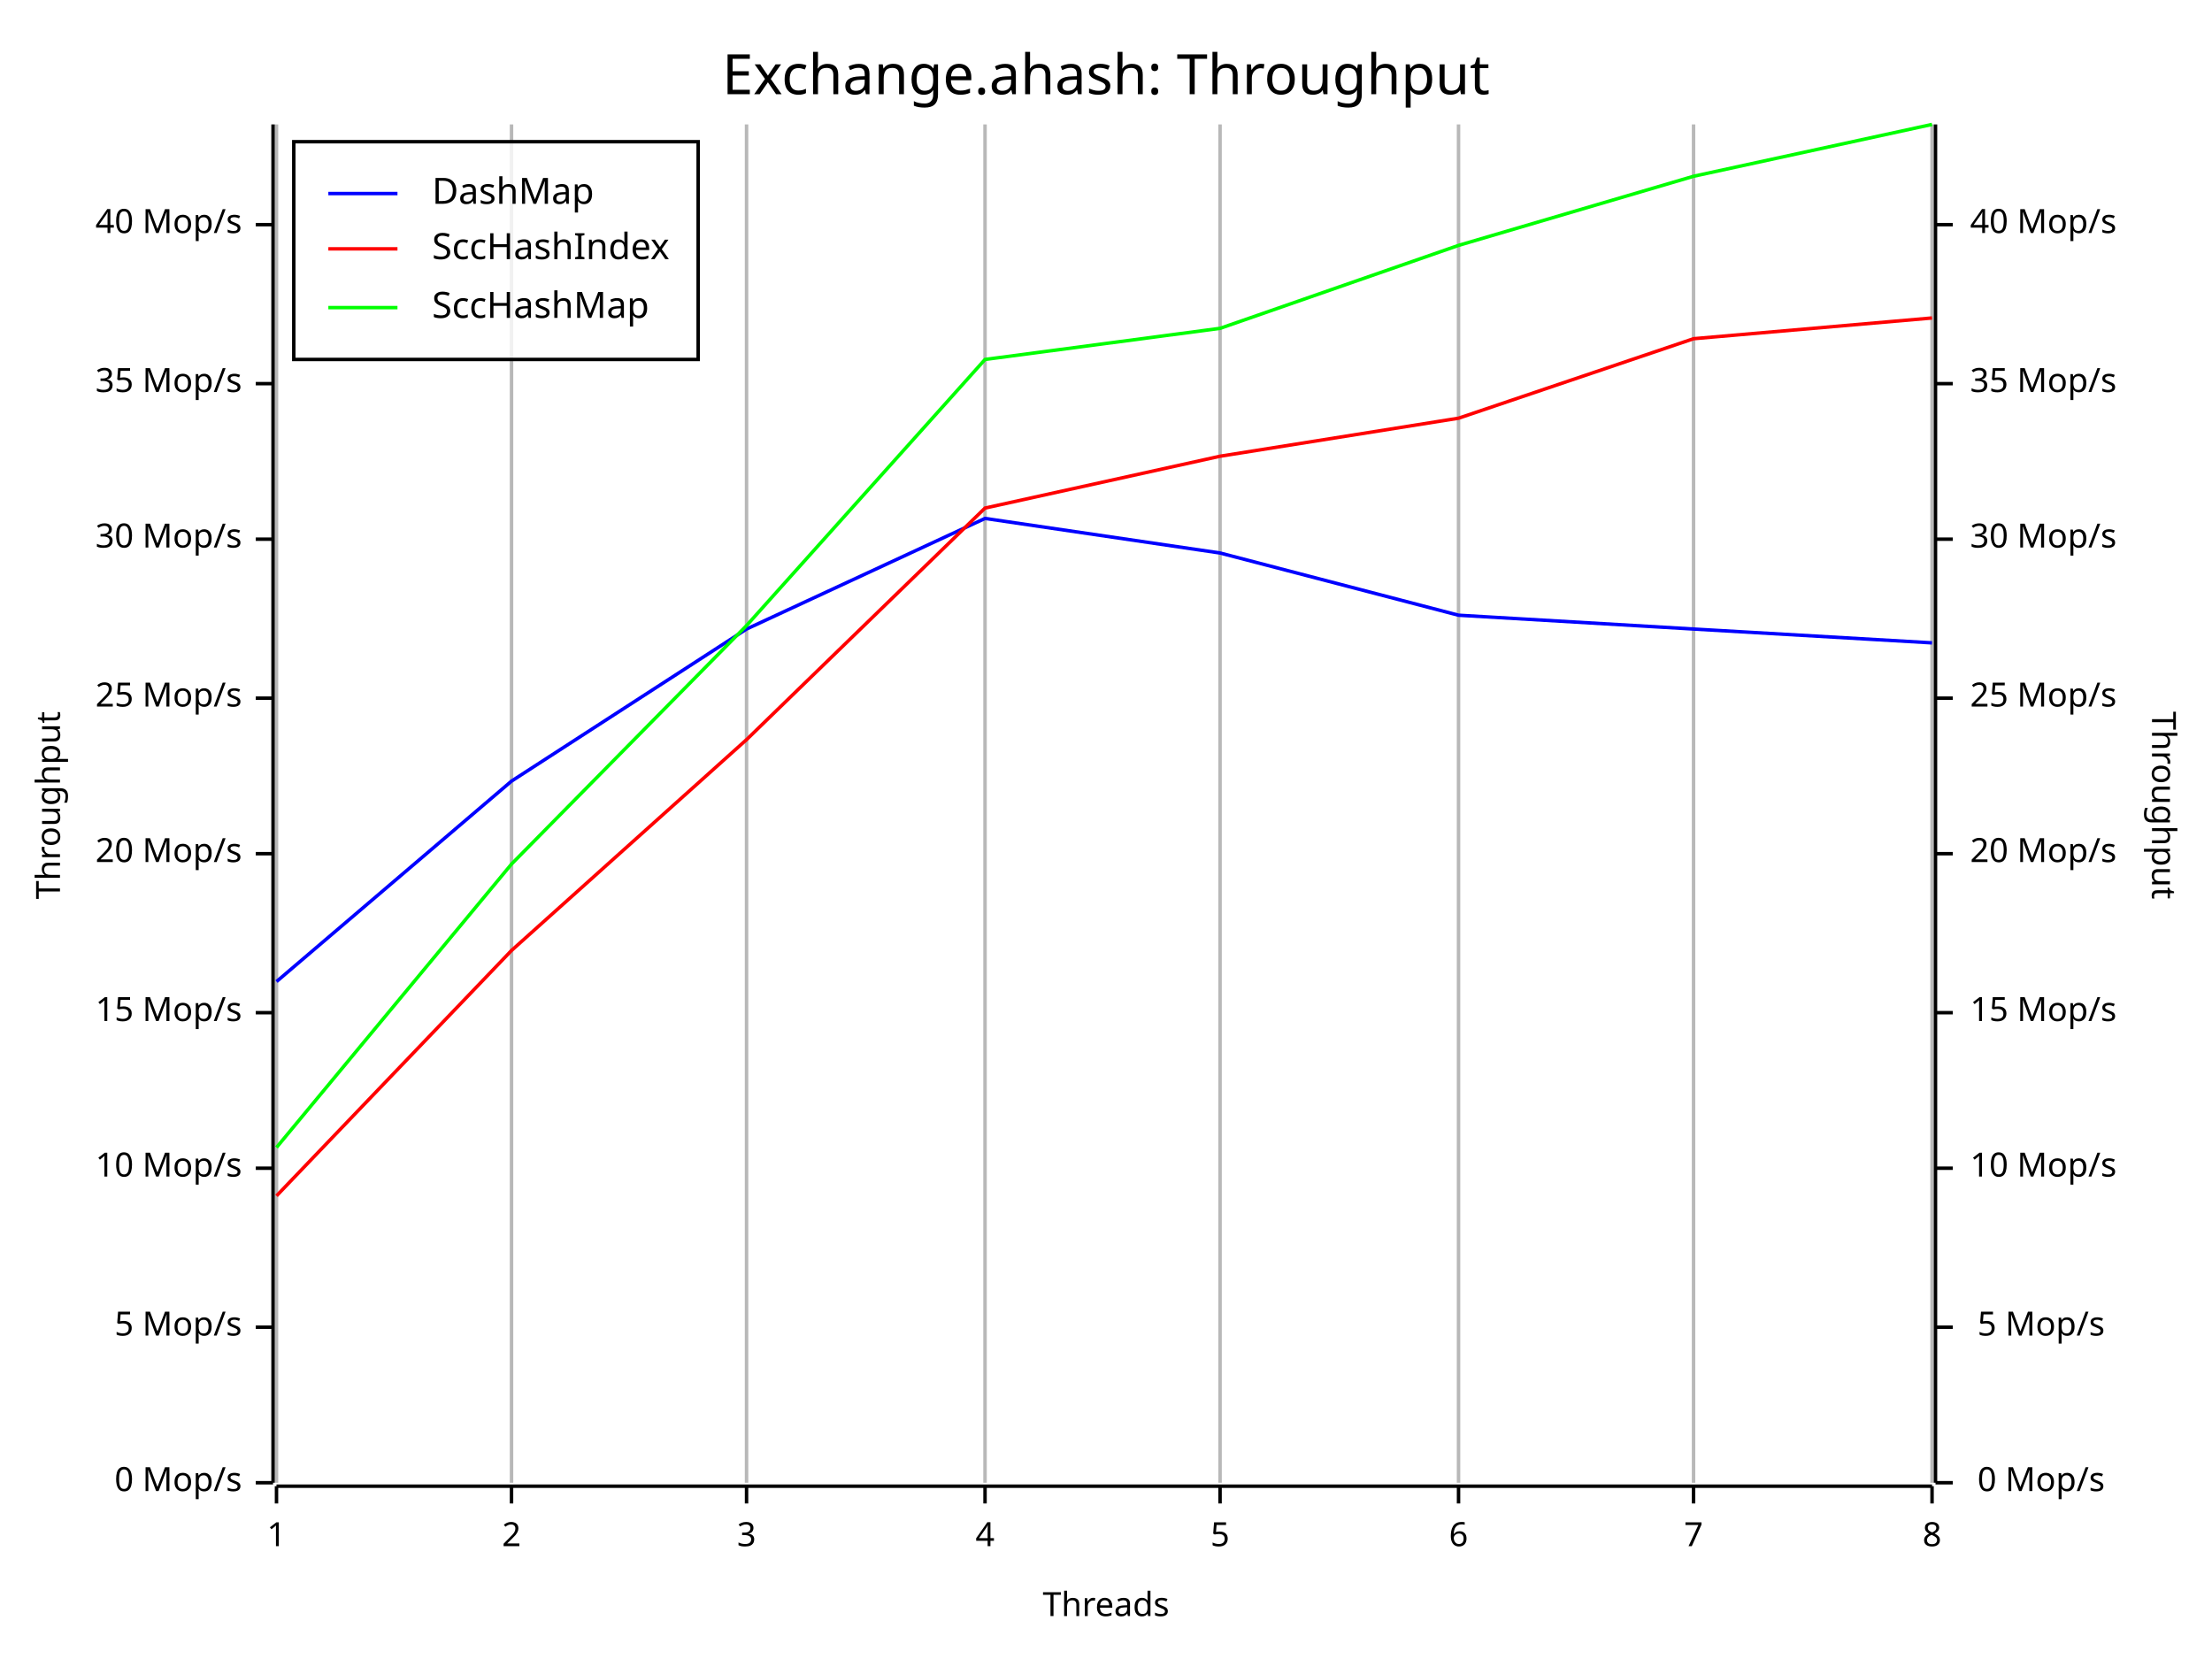
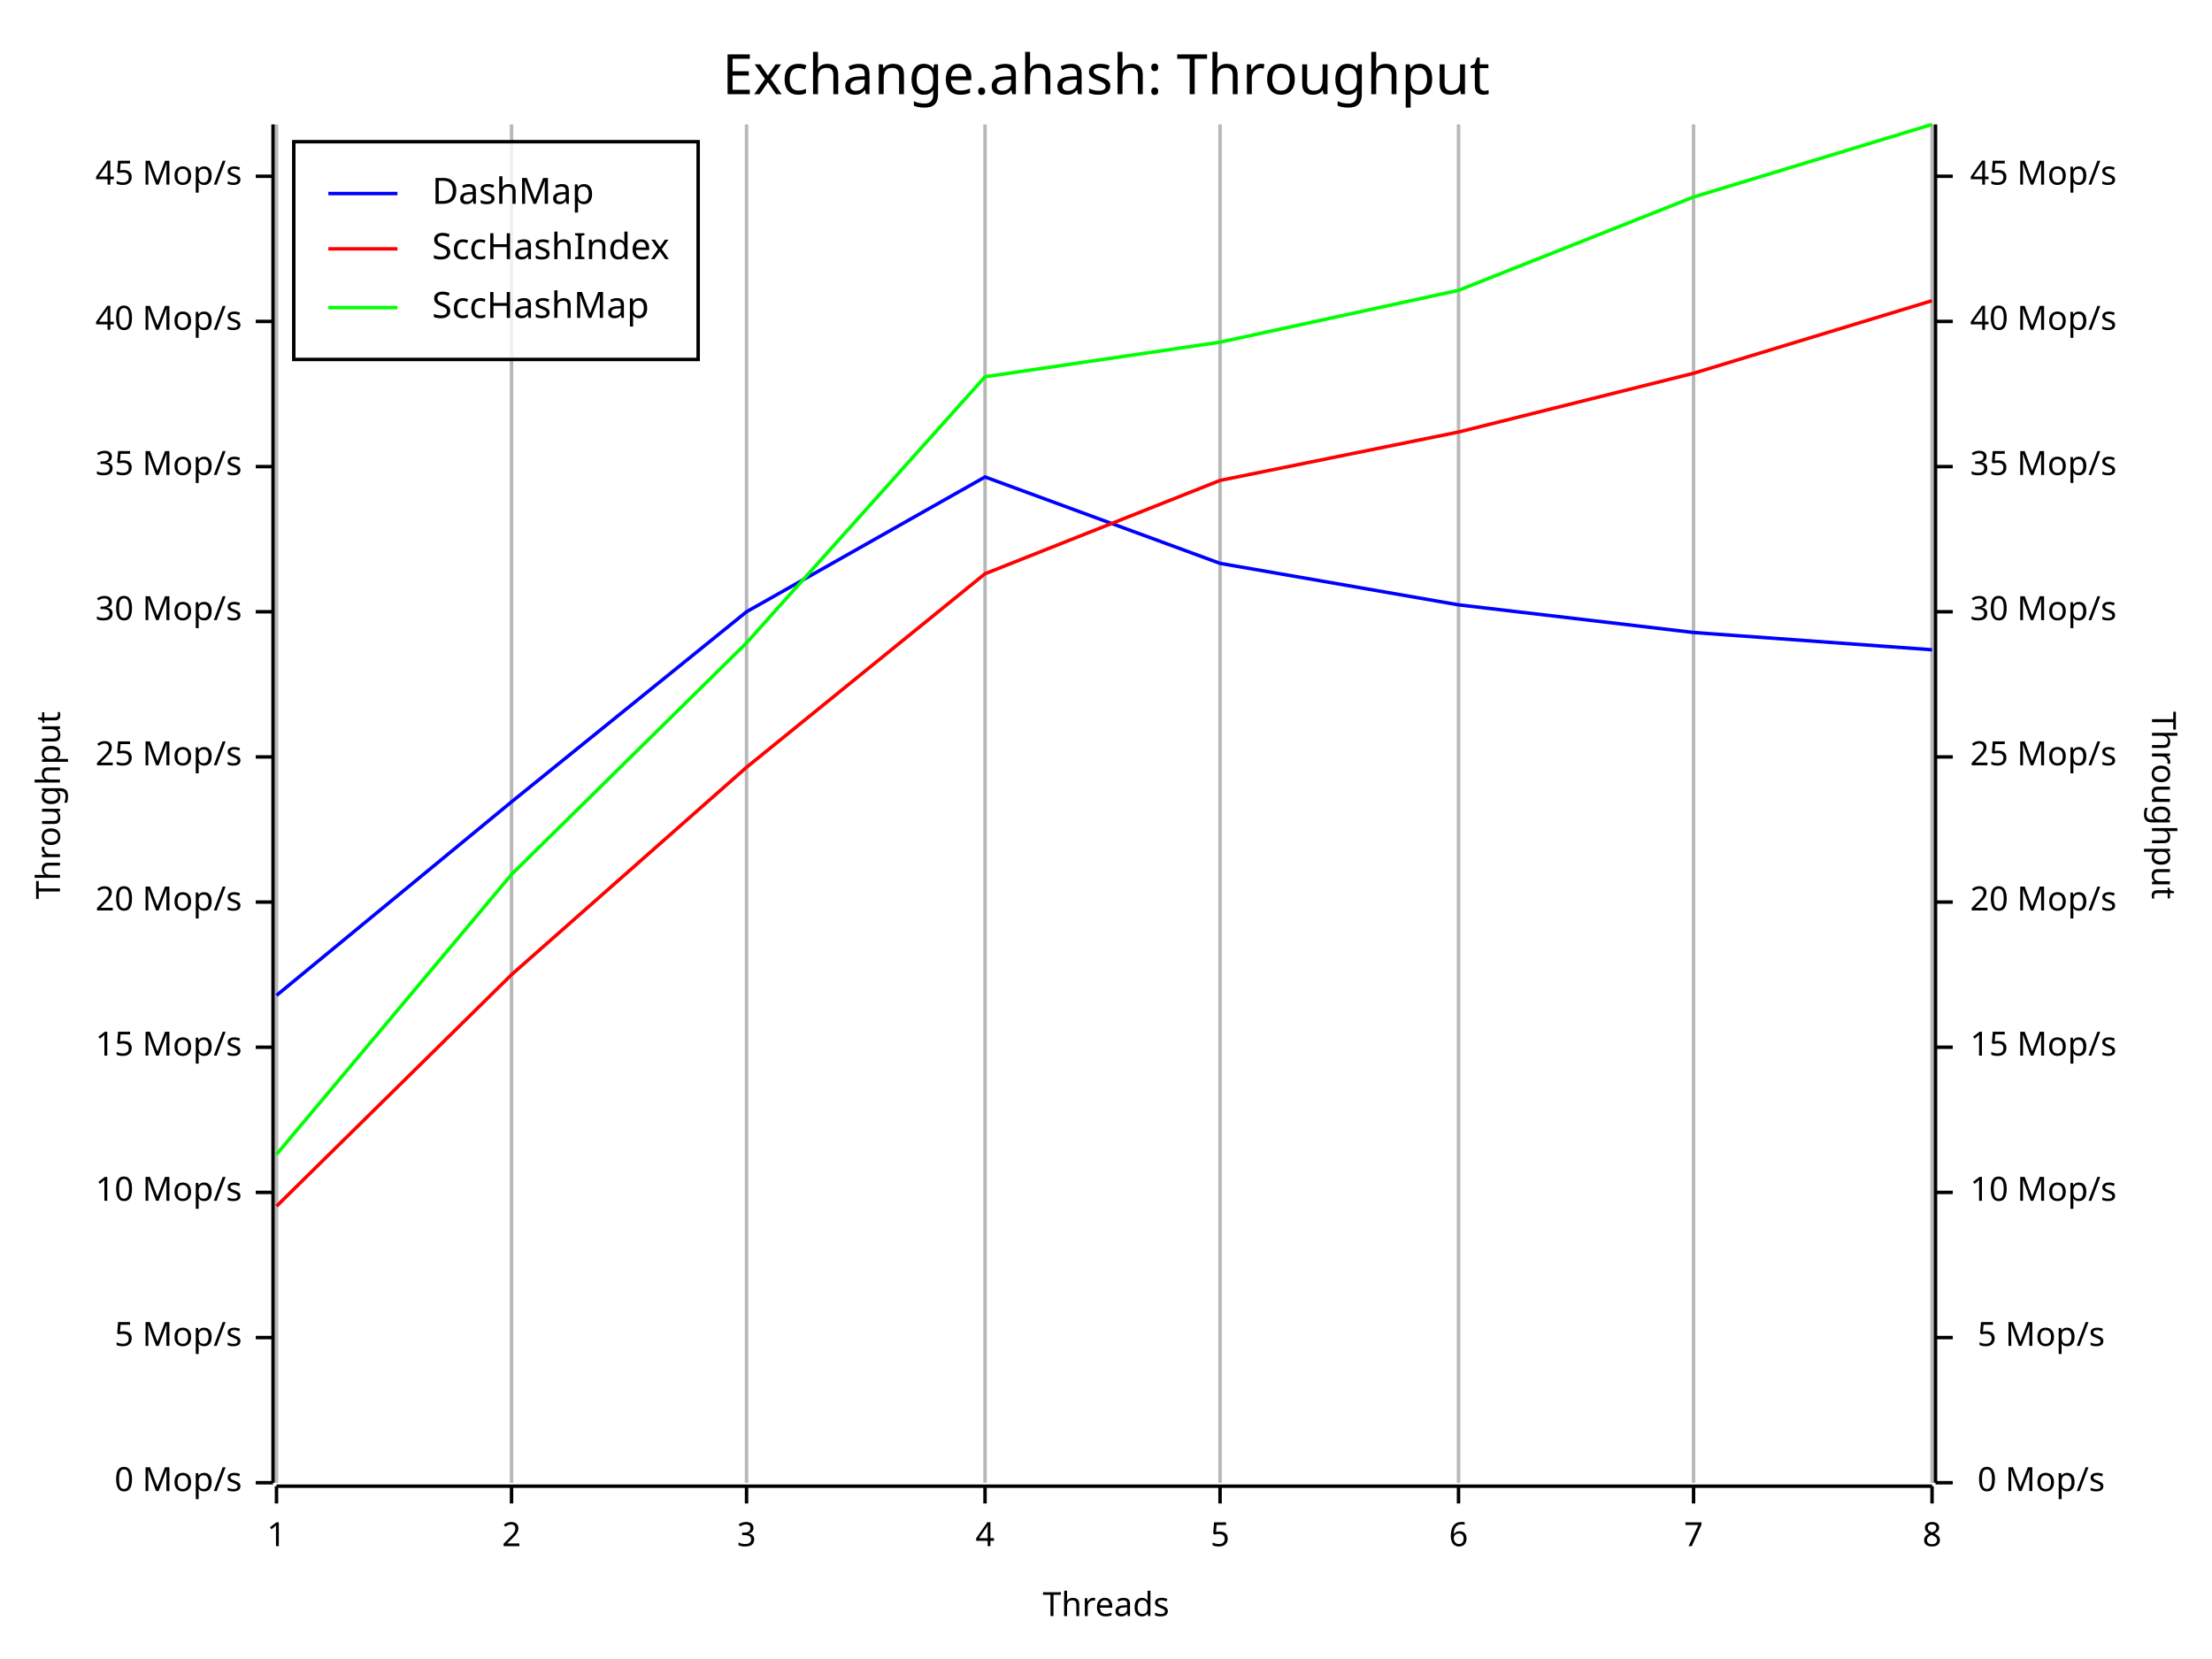
<svg xmlns="http://www.w3.org/2000/svg" width="640" height="480" viewBox="0 0 640 480">
  <rect x="0" y="0" width="640" height="480" opacity="1" fill="#FFFFFF" stroke="none" />
  <text x="320" y="15" dy="0.76em" text-anchor="middle" font-family="Fira Code" font-size="16.129" opacity="1" fill="#000000">
Exchange.ahash: Throughput
</text>
  <line opacity="0.1" stroke="#000000" stroke-width="1" x1="80" y1="429" x2="80" y2="36" />
  <line opacity="0.1" stroke="#000000" stroke-width="1" x1="148" y1="429" x2="148" y2="36" />
  <line opacity="0.1" stroke="#000000" stroke-width="1" x1="216" y1="429" x2="216" y2="36" />
  <line opacity="0.1" stroke="#000000" stroke-width="1" x1="285" y1="429" x2="285" y2="36" />
  <line opacity="0.1" stroke="#000000" stroke-width="1" x1="353" y1="429" x2="353" y2="36" />
  <line opacity="0.1" stroke="#000000" stroke-width="1" x1="422" y1="429" x2="422" y2="36" />
  <line opacity="0.1" stroke="#000000" stroke-width="1" x1="490" y1="429" x2="490" y2="36" />
  <line opacity="0.1" stroke="#000000" stroke-width="1" x1="559" y1="429" x2="559" y2="36" />
  <text x="10" y="233" dy="0.76em" text-anchor="middle" font-family="sans-serif" font-size="9.677" opacity="1" fill="#000000" transform="rotate(270, 10, 233)">
Throughput
</text>
  <text x="320" y="470" dy="-0.5ex" text-anchor="middle" font-family="sans-serif" font-size="9.677" opacity="1" fill="#000000">
Threads
</text>
  <text x="630" y="233" dy="0.76em" text-anchor="middle" font-family="sans-serif" font-size="9.677" opacity="1" fill="#000000" transform="rotate(90, 630, 233)">
Throughput
</text>
  <line opacity="0.2" stroke="#000000" stroke-width="1" x1="80" y1="429" x2="80" y2="36" />
  <line opacity="0.2" stroke="#000000" stroke-width="1" x1="148" y1="429" x2="148" y2="36" />
  <line opacity="0.2" stroke="#000000" stroke-width="1" x1="216" y1="429" x2="216" y2="36" />
  <line opacity="0.2" stroke="#000000" stroke-width="1" x1="285" y1="429" x2="285" y2="36" />
  <line opacity="0.2" stroke="#000000" stroke-width="1" x1="353" y1="429" x2="353" y2="36" />
  <line opacity="0.2" stroke="#000000" stroke-width="1" x1="422" y1="429" x2="422" y2="36" />
  <line opacity="0.2" stroke="#000000" stroke-width="1" x1="490" y1="429" x2="490" y2="36" />
  <line opacity="0.2" stroke="#000000" stroke-width="1" x1="559" y1="429" x2="559" y2="36" />
  <polyline fill="none" opacity="1" stroke="#000000" stroke-width="1" points="79,36 79,429 " />
  <text x="70" y="429" dy="0.5ex" text-anchor="end" font-family="sans-serif" font-size="9.677" opacity="1" fill="#000000">
0 Mop/s
</text>
  <polyline fill="none" opacity="1" stroke="#000000" stroke-width="1" points="74,429 79,429 " />
-   <text x="70" y="384" dy="0.5ex" text-anchor="end" font-family="sans-serif" font-size="9.677" opacity="1" fill="#000000">
+   <text x="70" y="387" dy="0.5ex" text-anchor="end" font-family="sans-serif" font-size="9.677" opacity="1" fill="#000000">
5 Mop/s
</text>
-   <polyline fill="none" opacity="1" stroke="#000000" stroke-width="1" points="74,384 79,384 " />
-   <text x="70" y="338" dy="0.5ex" text-anchor="end" font-family="sans-serif" font-size="9.677" opacity="1" fill="#000000">
+   <polyline fill="none" opacity="1" stroke="#000000" stroke-width="1" points="74,387 79,387 " />
+   <text x="70" y="345" dy="0.5ex" text-anchor="end" font-family="sans-serif" font-size="9.677" opacity="1" fill="#000000">
10 Mop/s
</text>
-   <polyline fill="none" opacity="1" stroke="#000000" stroke-width="1" points="74,338 79,338 " />
-   <text x="70" y="293" dy="0.5ex" text-anchor="end" font-family="sans-serif" font-size="9.677" opacity="1" fill="#000000">
+   <polyline fill="none" opacity="1" stroke="#000000" stroke-width="1" points="74,345 79,345 " />
+   <text x="70" y="303" dy="0.5ex" text-anchor="end" font-family="sans-serif" font-size="9.677" opacity="1" fill="#000000">
15 Mop/s
</text>
-   <polyline fill="none" opacity="1" stroke="#000000" stroke-width="1" points="74,293 79,293 " />
-   <text x="70" y="247" dy="0.5ex" text-anchor="end" font-family="sans-serif" font-size="9.677" opacity="1" fill="#000000">
+   <polyline fill="none" opacity="1" stroke="#000000" stroke-width="1" points="74,303 79,303 " />
+   <text x="70" y="261" dy="0.5ex" text-anchor="end" font-family="sans-serif" font-size="9.677" opacity="1" fill="#000000">
20 Mop/s
</text>
-   <polyline fill="none" opacity="1" stroke="#000000" stroke-width="1" points="74,247 79,247 " />
-   <text x="70" y="202" dy="0.5ex" text-anchor="end" font-family="sans-serif" font-size="9.677" opacity="1" fill="#000000">
+   <polyline fill="none" opacity="1" stroke="#000000" stroke-width="1" points="74,261 79,261 " />
+   <text x="70" y="219" dy="0.5ex" text-anchor="end" font-family="sans-serif" font-size="9.677" opacity="1" fill="#000000">
25 Mop/s
</text>
-   <polyline fill="none" opacity="1" stroke="#000000" stroke-width="1" points="74,202 79,202 " />
-   <text x="70" y="156" dy="0.5ex" text-anchor="end" font-family="sans-serif" font-size="9.677" opacity="1" fill="#000000">
+   <polyline fill="none" opacity="1" stroke="#000000" stroke-width="1" points="74,219 79,219 " />
+   <text x="70" y="177" dy="0.5ex" text-anchor="end" font-family="sans-serif" font-size="9.677" opacity="1" fill="#000000">
30 Mop/s
</text>
-   <polyline fill="none" opacity="1" stroke="#000000" stroke-width="1" points="74,156 79,156 " />
-   <text x="70" y="111" dy="0.5ex" text-anchor="end" font-family="sans-serif" font-size="9.677" opacity="1" fill="#000000">
+   <polyline fill="none" opacity="1" stroke="#000000" stroke-width="1" points="74,177 79,177 " />
+   <text x="70" y="135" dy="0.5ex" text-anchor="end" font-family="sans-serif" font-size="9.677" opacity="1" fill="#000000">
35 Mop/s
</text>
-   <polyline fill="none" opacity="1" stroke="#000000" stroke-width="1" points="74,111 79,111 " />
-   <text x="70" y="65" dy="0.5ex" text-anchor="end" font-family="sans-serif" font-size="9.677" opacity="1" fill="#000000">
+   <polyline fill="none" opacity="1" stroke="#000000" stroke-width="1" points="74,135 79,135 " />
+   <text x="70" y="93" dy="0.5ex" text-anchor="end" font-family="sans-serif" font-size="9.677" opacity="1" fill="#000000">
40 Mop/s
</text>
-   <polyline fill="none" opacity="1" stroke="#000000" stroke-width="1" points="74,65 79,65 " />
+   <polyline fill="none" opacity="1" stroke="#000000" stroke-width="1" points="74,93 79,93 " />
+   <text x="70" y="51" dy="0.5ex" text-anchor="end" font-family="sans-serif" font-size="9.677" opacity="1" fill="#000000">
+ 45 Mop/s
+ </text>
+   <polyline fill="none" opacity="1" stroke="#000000" stroke-width="1" points="74,51 79,51 " />
  <polyline fill="none" opacity="1" stroke="#000000" stroke-width="1" points="80,430 559,430 " />
  <text x="80" y="440" dy="0.76em" text-anchor="middle" font-family="sans-serif" font-size="9.677" opacity="1" fill="#000000">
1
</text>
  <polyline fill="none" opacity="1" stroke="#000000" stroke-width="1" points="80,430 80,435 " />
  <text x="148" y="440" dy="0.76em" text-anchor="middle" font-family="sans-serif" font-size="9.677" opacity="1" fill="#000000">
2
</text>
  <polyline fill="none" opacity="1" stroke="#000000" stroke-width="1" points="148,430 148,435 " />
  <text x="216" y="440" dy="0.76em" text-anchor="middle" font-family="sans-serif" font-size="9.677" opacity="1" fill="#000000">
3
</text>
  <polyline fill="none" opacity="1" stroke="#000000" stroke-width="1" points="216,430 216,435 " />
  <text x="285" y="440" dy="0.76em" text-anchor="middle" font-family="sans-serif" font-size="9.677" opacity="1" fill="#000000">
4
</text>
  <polyline fill="none" opacity="1" stroke="#000000" stroke-width="1" points="285,430 285,435 " />
  <text x="353" y="440" dy="0.76em" text-anchor="middle" font-family="sans-serif" font-size="9.677" opacity="1" fill="#000000">
5
</text>
  <polyline fill="none" opacity="1" stroke="#000000" stroke-width="1" points="353,430 353,435 " />
  <text x="422" y="440" dy="0.76em" text-anchor="middle" font-family="sans-serif" font-size="9.677" opacity="1" fill="#000000">
6
</text>
  <polyline fill="none" opacity="1" stroke="#000000" stroke-width="1" points="422,430 422,435 " />
  <text x="490" y="440" dy="0.76em" text-anchor="middle" font-family="sans-serif" font-size="9.677" opacity="1" fill="#000000">
7
</text>
  <polyline fill="none" opacity="1" stroke="#000000" stroke-width="1" points="490,430 490,435 " />
  <text x="559" y="440" dy="0.76em" text-anchor="middle" font-family="sans-serif" font-size="9.677" opacity="1" fill="#000000">
8
</text>
  <polyline fill="none" opacity="1" stroke="#000000" stroke-width="1" points="559,430 559,435 " />
  <polyline fill="none" opacity="1" stroke="#000000" stroke-width="1" points="560,36 560,429 " />
  <text x="609" y="429" dy="0.5ex" text-anchor="end" font-family="sans-serif" font-size="9.677" opacity="1" fill="#000000">
0 Mop/s
</text>
  <polyline fill="none" opacity="1" stroke="#000000" stroke-width="1" points="560,429 565,429 " />
-   <text x="609" y="384" dy="0.5ex" text-anchor="end" font-family="sans-serif" font-size="9.677" opacity="1" fill="#000000">
+   <text x="609" y="387" dy="0.5ex" text-anchor="end" font-family="sans-serif" font-size="9.677" opacity="1" fill="#000000">
5 Mop/s
</text>
-   <polyline fill="none" opacity="1" stroke="#000000" stroke-width="1" points="560,384 565,384 " />
-   <text x="570" y="338" dy="0.5ex" text-anchor="start" font-family="sans-serif" font-size="9.677" opacity="1" fill="#000000">
+   <polyline fill="none" opacity="1" stroke="#000000" stroke-width="1" points="560,387 565,387 " />
+   <text x="570" y="345" dy="0.5ex" text-anchor="start" font-family="sans-serif" font-size="9.677" opacity="1" fill="#000000">
10 Mop/s
</text>
-   <polyline fill="none" opacity="1" stroke="#000000" stroke-width="1" points="560,338 565,338 " />
-   <text x="570" y="293" dy="0.5ex" text-anchor="start" font-family="sans-serif" font-size="9.677" opacity="1" fill="#000000">
+   <polyline fill="none" opacity="1" stroke="#000000" stroke-width="1" points="560,345 565,345 " />
+   <text x="570" y="303" dy="0.5ex" text-anchor="start" font-family="sans-serif" font-size="9.677" opacity="1" fill="#000000">
15 Mop/s
</text>
-   <polyline fill="none" opacity="1" stroke="#000000" stroke-width="1" points="560,293 565,293 " />
-   <text x="570" y="247" dy="0.5ex" text-anchor="start" font-family="sans-serif" font-size="9.677" opacity="1" fill="#000000">
+   <polyline fill="none" opacity="1" stroke="#000000" stroke-width="1" points="560,303 565,303 " />
+   <text x="570" y="261" dy="0.5ex" text-anchor="start" font-family="sans-serif" font-size="9.677" opacity="1" fill="#000000">
20 Mop/s
</text>
-   <polyline fill="none" opacity="1" stroke="#000000" stroke-width="1" points="560,247 565,247 " />
-   <text x="570" y="202" dy="0.5ex" text-anchor="start" font-family="sans-serif" font-size="9.677" opacity="1" fill="#000000">
+   <polyline fill="none" opacity="1" stroke="#000000" stroke-width="1" points="560,261 565,261 " />
+   <text x="570" y="219" dy="0.5ex" text-anchor="start" font-family="sans-serif" font-size="9.677" opacity="1" fill="#000000">
25 Mop/s
</text>
-   <polyline fill="none" opacity="1" stroke="#000000" stroke-width="1" points="560,202 565,202 " />
-   <text x="570" y="156" dy="0.5ex" text-anchor="start" font-family="sans-serif" font-size="9.677" opacity="1" fill="#000000">
+   <polyline fill="none" opacity="1" stroke="#000000" stroke-width="1" points="560,219 565,219 " />
+   <text x="570" y="177" dy="0.5ex" text-anchor="start" font-family="sans-serif" font-size="9.677" opacity="1" fill="#000000">
30 Mop/s
</text>
-   <polyline fill="none" opacity="1" stroke="#000000" stroke-width="1" points="560,156 565,156 " />
-   <text x="570" y="111" dy="0.5ex" text-anchor="start" font-family="sans-serif" font-size="9.677" opacity="1" fill="#000000">
+   <polyline fill="none" opacity="1" stroke="#000000" stroke-width="1" points="560,177 565,177 " />
+   <text x="570" y="135" dy="0.5ex" text-anchor="start" font-family="sans-serif" font-size="9.677" opacity="1" fill="#000000">
35 Mop/s
</text>
-   <polyline fill="none" opacity="1" stroke="#000000" stroke-width="1" points="560,111 565,111 " />
-   <text x="570" y="65" dy="0.5ex" text-anchor="start" font-family="sans-serif" font-size="9.677" opacity="1" fill="#000000">
+   <polyline fill="none" opacity="1" stroke="#000000" stroke-width="1" points="560,135 565,135 " />
+   <text x="570" y="93" dy="0.5ex" text-anchor="start" font-family="sans-serif" font-size="9.677" opacity="1" fill="#000000">
40 Mop/s
</text>
-   <polyline fill="none" opacity="1" stroke="#000000" stroke-width="1" points="560,65 565,65 " />
-   <polyline fill="none" opacity="1" stroke="#0000FF" stroke-width="1" points="80,284 148,226 216,182 285,150 353,160 422,178 490,182 559,186 " />
-   <polyline fill="none" opacity="1" stroke="#FF0000" stroke-width="1" points="80,346 148,275 216,214 285,147 353,132 422,121 490,98 559,92 " />
-   <polyline fill="none" opacity="1" stroke="#00FF00" stroke-width="1" points="80,332 148,250 216,181 285,104 353,95 422,71 490,51 559,36 " />
+   <polyline fill="none" opacity="1" stroke="#000000" stroke-width="1" points="560,93 565,93 " />
+   <text x="570" y="51" dy="0.5ex" text-anchor="start" font-family="sans-serif" font-size="9.677" opacity="1" fill="#000000">
+ 45 Mop/s
+ </text>
+   <polyline fill="none" opacity="1" stroke="#000000" stroke-width="1" points="560,51 565,51 " />
+   <polyline fill="none" opacity="1" stroke="#0000FF" stroke-width="1" points="80,288 148,232 216,177 285,138 353,163 422,175 490,183 559,188 " />
+   <polyline fill="none" opacity="1" stroke="#FF0000" stroke-width="1" points="80,349 148,282 216,222 285,166 353,139 422,125 490,108 559,87 " />
+   <polyline fill="none" opacity="1" stroke="#00FF00" stroke-width="1" points="80,334 148,253 216,186 285,109 353,99 422,84 490,57 559,36 " />
  <rect x="85" y="41" width="117" height="63" opacity="0.8" fill="#FFFFFF" stroke="none" />
  <rect x="85" y="41" width="117" height="63" opacity="1" fill="none" stroke="#000000" />
  <text x="125" y="51" dy="0.76em" text-anchor="start" font-family="Fira Code" font-size="10.484" opacity="1" fill="#000000">
DashMap
</text>
  <text x="125" y="67" dy="0.76em" text-anchor="start" font-family="Fira Code" font-size="10.484" opacity="1" fill="#000000">
SccHashIndex
</text>
  <text x="125" y="84" dy="0.76em" text-anchor="start" font-family="Fira Code" font-size="10.484" opacity="1" fill="#000000">
SccHashMap
</text>
  <polyline fill="none" opacity="1" stroke="#0000FF" stroke-width="1" points="95,56 115,56 " />
  <polyline fill="none" opacity="1" stroke="#FF0000" stroke-width="1" points="95,72 115,72 " />
  <polyline fill="none" opacity="1" stroke="#00FF00" stroke-width="1" points="95,89 115,89 " />
</svg>
